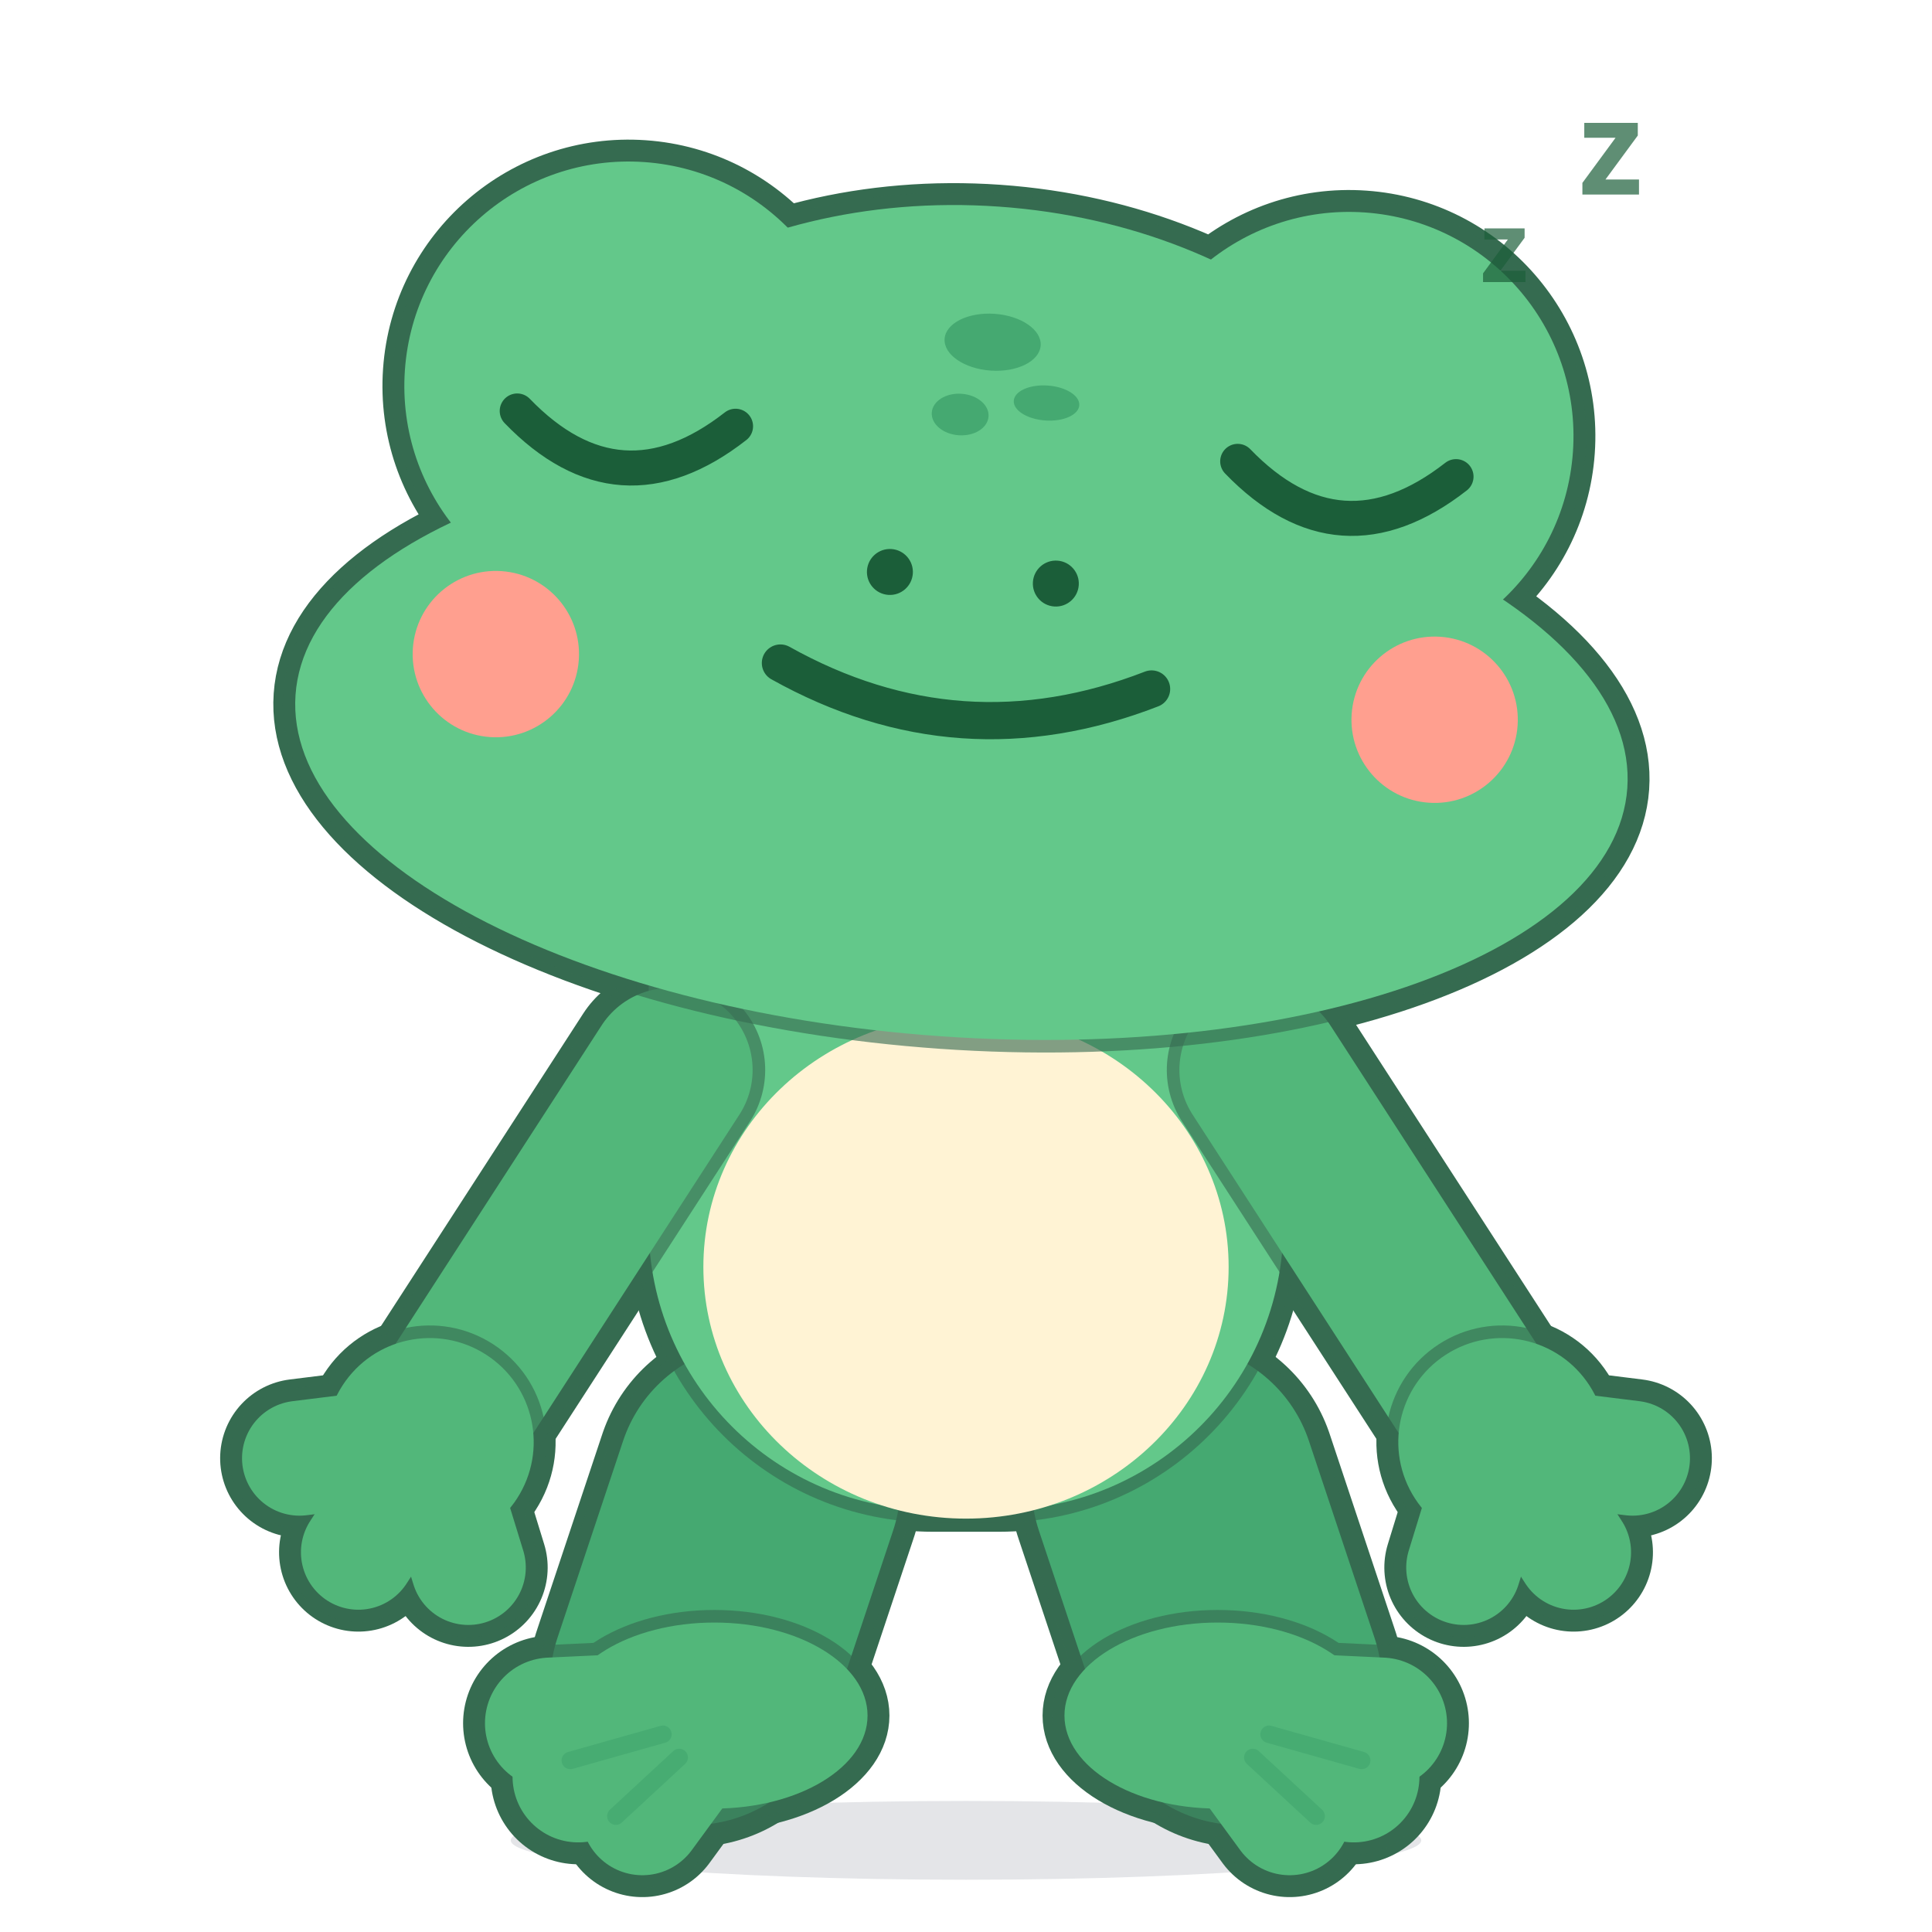
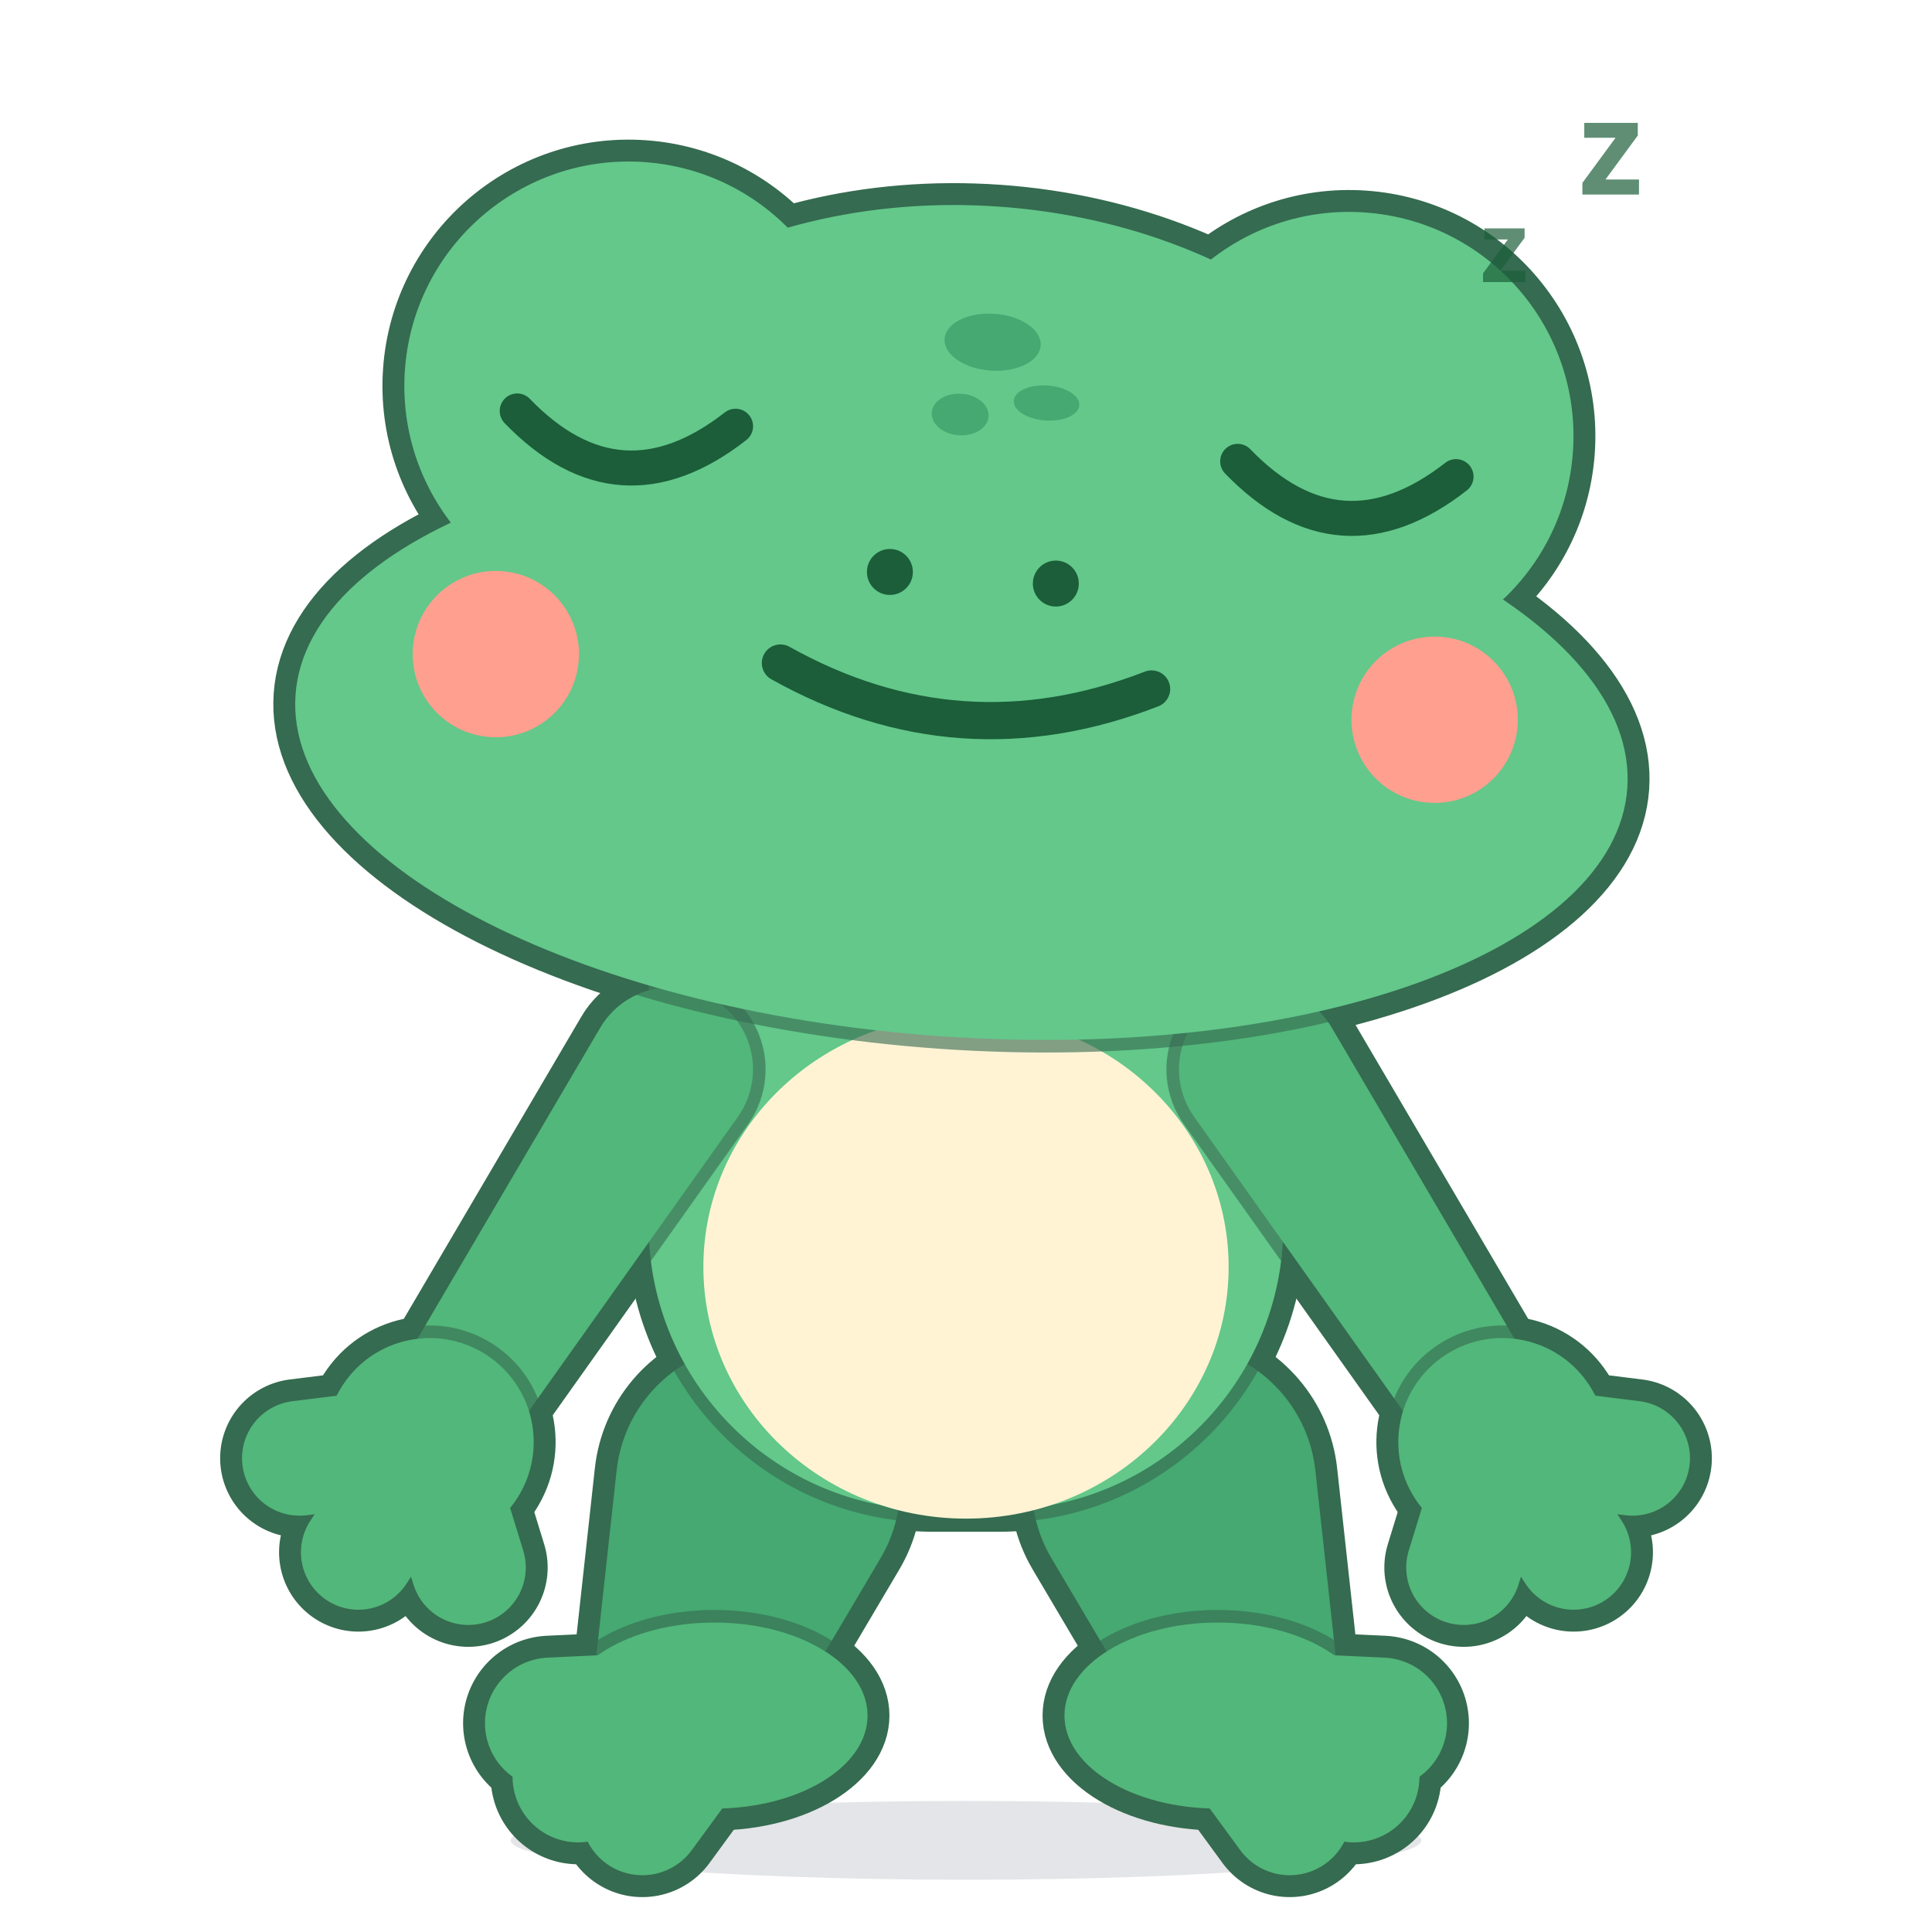
<svg xmlns="http://www.w3.org/2000/svg" viewBox="0 0 512 512" width="512" height="512">
  <g transform="translate(38.5 22.55) scale(2.9)">
    <g id="hop-root">
      <g id="shadow">
        <ellipse cx="75" cy="160.40" rx="41.6" ry="3.6" fill="#243047" opacity="0.128" />
      </g>
      <g id="hop-figure" transform="translate(0 4) translate(75 100) rotate(0) translate(-75 -100)">
        <g id="hop-silhouette" fill="#356B50" stroke="#356B50" stroke-linejoin="round" stroke-linecap="round">
          <g transform="translate(56 124) rotate(108.43)">
-             <path d="M 0 0 L 18.97 0" fill="none" stroke-width="30" />
+             <path d="M 2.74 -12.71 L 20.87 -8.8 A 9 9 0 0 1 20.87 8.8 L 2.74 12.71 A 13 13 0 1 1 2.74 -12.71 Z" stroke-width="4" />
            <g transform="translate(18.97 0) rotate(-108.43) translate(2 3)">
              <path d="M 14 0 C 14 4.69 7.73 8.5 0 8.5 C -7.73 8.5 -14 4.69 -14 0 C -14 -4.69 -7.73 -8.5 0 -8.5 C 7.73 -8.5 14 -4.69 14 0 Z" stroke-width="4" />
              <path d="M 0 0 L -14.96 0.7" fill="none" stroke-width="16" />
              <path d="M 0 0 L -12.44 5.59" fill="none" stroke-width="16" />
              <path d="M 0 0 L -6.58 8.99" fill="none" stroke-width="15.2" />
            </g>
          </g>
          <g transform="translate(94 124) rotate(71.57)">
-             <path d="M 0 0 L 18.97 0" fill="none" stroke-width="30" />
+             <path d="M 2.74 -12.71 L 20.87 -8.8 A 9 9 0 0 1 20.87 8.8 L 2.74 12.71 A 13 13 0 1 1 2.74 -12.71 Z" stroke-width="4" />
            <g transform="translate(18.97 0) rotate(-71.57) translate(-2 3)">
              <path d="M 14 0 C 14 4.69 7.73 8.5 0 8.5 C -7.73 8.5 -14 4.69 -14 0 C -14 -4.69 -7.73 -8.5 0 -8.5 C 7.73 -8.5 14 -4.69 14 0 Z" stroke-width="4" />
              <path d="M 0 0 L 14.96 0.7" fill="none" stroke-width="16" />
              <path d="M 0 0 L 12.44 5.59" fill="none" stroke-width="16" />
              <path d="M 0 0 L 6.58 8.99" fill="none" stroke-width="15.2" />
            </g>
          </g>
          <path d="M 46 58.8 H 104 V 100.2 A 26 26 0 0 1 78 126.2 H 72 A 26 26 0 0 1 46 100.2 Z" stroke-width="4" />
          <g transform="translate(48 86) rotate(122.91)">
-             <path d="M 0 0 L 40.5 0" fill="none" stroke-width="19" />
+             <path d="M 0.32 -7.49 L 40.75 -5.74 A 5.75 5.75 0 0 1 40.75 5.74 L 0.32 7.49 A 7.5 7.5 0 1 1 0.32 -7.49 Z" stroke-width="4" />
            <g transform="translate(40.5 0)">
              <path d="M 9.5 0 C 9.5 5.25 5.25 9.5 0 9.5 C -5.25 9.5 -9.5 5.25 -9.5 0 C -9.5 -5.25 -5.25 -9.5 0 -9.5 C 5.25 -9.5 9.5 -5.25 9.5 0 Z" stroke-width="4" />
              <path d="M 0 0 L 7.71 -9.19" fill="none" stroke-width="14.5" />
              <path d="M 0 0 L 12 0" fill="none" stroke-width="14.5" />
              <path d="M 0 0 L 7.71 9.19" fill="none" stroke-width="14.5" />
            </g>
          </g>
          <g transform="translate(102 86) rotate(57.09)">
-             <path d="M 0 0 L 40.5 0" fill="none" stroke-width="19" />
+             <path d="M 0.32 -7.49 L 40.75 -5.74 A 5.75 5.75 0 0 1 40.75 5.74 L 0.32 7.49 A 7.5 7.5 0 1 1 0.32 -7.49 Z" stroke-width="4" />
            <g transform="translate(40.5 0)">
              <path d="M 9.5 0 C 9.5 5.25 5.25 9.5 0 9.5 C -5.25 9.5 -9.5 5.25 -9.5 0 C -9.5 -5.25 -5.25 -9.5 0 -9.5 C 5.25 -9.5 9.5 -5.25 9.5 0 Z" stroke-width="4" />
              <path d="M 0 0 L 7.71 -9.19" fill="none" stroke-width="14.5" />
              <path d="M 0 0 L 12 0" fill="none" stroke-width="14.5" />
              <path d="M 0 0 L 7.71 9.19" fill="none" stroke-width="14.5" />
            </g>
          </g>
          <g transform="rotate(4 75 50)">
            <path d="M 119 40 C 119 58.23 99.3 73 75 73 C 50.7 73 31 58.23 31 40 C 31 21.77 50.7 7 75 7 C 99.3 7 119 21.77 119 40 Z M 136 56 C 136 70.91 108.69 83 75 83 C 41.31 83 14 70.91 14 56 C 14 41.09 41.31 29 75 29 C 108.69 29 136 41.09 136 56 Z M 62.9 25.7 C 62.9 37.02 53.72 46.2 42.4 46.2 C 31.08 46.2 21.9 37.02 21.9 25.7 C 21.9 14.38 31.08 5.2 42.4 5.2 C 53.72 5.2 62.9 14.38 62.9 25.7 Z M 128.9 25.7 C 128.9 37.02 119.72 46.2 108.4 46.2 C 97.08 46.2 87.9 37.02 87.9 25.7 C 87.9 14.38 97.08 5.2 108.4 5.2 C 119.72 5.2 128.9 14.38 128.9 25.7 Z" stroke-width="4" />
          </g>
        </g>
        <g id="left-leg" transform="translate(56 124) rotate(108.43)">
          <g fill="#356B50" stroke="#356B50" stroke-linejoin="round" stroke-linecap="round" opacity="0.62">
-             <path d="M 0 0 L 18.97 0" fill="none" stroke-width="28.3" />
+             <path d="M 2.74 -12.71 L 20.87 -8.8 A 9 9 0 0 1 20.87 8.8 L 2.74 12.71 A 13 13 0 1 1 2.74 -12.71 Z" stroke-width="2.3" />
          </g>
-           <line x1="0" y1="0" x2="18.97" y2="0" stroke="#45A971" stroke-width="26" stroke-linecap="round" />
+           <path d="M 2.74 -12.71 L 20.87 -8.8 A 9 9 0 0 1 20.87 8.8 L 2.74 12.71 A 13 13 0 1 1 2.74 -12.71 Z" fill="#45A971" />
          <g id="left-foot" transform="translate(18.97 0) rotate(-108.43) translate(2 3)">
            <g fill="#356B50" stroke="#356B50" stroke-linejoin="round" stroke-linecap="round" opacity="0.62">
              <path d="M 14 0 C 14 4.69 7.73 8.5 0 8.5 C -7.73 8.5 -14 4.69 -14 0 C -14 -4.69 -7.73 -8.5 0 -8.5 C 7.73 -8.5 14 -4.69 14 0 Z" stroke-width="2.3" />
              <path d="M 0 0 L -14.96 0.7" fill="none" stroke-width="14.3" />
              <path d="M 0 0 L -12.44 5.59" fill="none" stroke-width="14.3" />
              <path d="M 0 0 L -6.58 8.99" fill="none" stroke-width="13.5" />
            </g>
            <ellipse cx="0" cy="0" rx="14" ry="8.5" fill="#52B77A" />
            <line x1="0" y1="0" x2="-14.96" y2="0.7" stroke="#52B77A" stroke-width="12" stroke-linecap="round" />
            <line x1="0" y1="0" x2="-12.44" y2="5.59" stroke="#52B77A" stroke-width="12" stroke-linecap="round" />
            <line x1="0" y1="0" x2="-6.58" y2="8.99" stroke="#52B77A" stroke-width="11.2" stroke-linecap="round" />
-             <line x1="-4.7" y1="1.71" x2="-13.16" y2="4.1" stroke="#45A971" stroke-width="1.6" stroke-linecap="round" opacity="0.8" />
-             <line x1="-3.21" y1="3.83" x2="-9" y2="9.19" stroke="#45A971" stroke-width="1.6" stroke-linecap="round" opacity="0.8" />
          </g>
        </g>
        <g id="right-leg" transform="translate(94 124) rotate(71.57)">
          <g fill="#356B50" stroke="#356B50" stroke-linejoin="round" stroke-linecap="round" opacity="0.62">
-             <path d="M 0 0 L 18.97 0" fill="none" stroke-width="28.3" />
+             <path d="M 2.74 -12.71 L 20.87 -8.8 A 9 9 0 0 1 20.87 8.8 L 2.74 12.71 A 13 13 0 1 1 2.74 -12.71 Z" stroke-width="2.3" />
          </g>
-           <line x1="0" y1="0" x2="18.97" y2="0" stroke="#45A971" stroke-width="26" stroke-linecap="round" />
+           <path d="M 2.74 -12.71 L 20.87 -8.8 A 9 9 0 0 1 20.87 8.8 L 2.74 12.71 A 13 13 0 1 1 2.74 -12.71 Z" fill="#45A971" />
          <g id="right-foot" transform="translate(18.97 0) rotate(-71.57) translate(-2 3)">
            <g fill="#356B50" stroke="#356B50" stroke-linejoin="round" stroke-linecap="round" opacity="0.62">
              <path d="M 14 0 C 14 4.69 7.73 8.5 0 8.5 C -7.73 8.5 -14 4.69 -14 0 C -14 -4.69 -7.73 -8.5 0 -8.5 C 7.73 -8.5 14 -4.69 14 0 Z" stroke-width="2.3" />
              <path d="M 0 0 L 14.96 0.7" fill="none" stroke-width="14.3" />
              <path d="M 0 0 L 12.44 5.59" fill="none" stroke-width="14.3" />
              <path d="M 0 0 L 6.58 8.99" fill="none" stroke-width="13.5" />
            </g>
            <ellipse cx="0" cy="0" rx="14" ry="8.5" fill="#52B77A" />
            <line x1="0" y1="0" x2="14.96" y2="0.7" stroke="#52B77A" stroke-width="12" stroke-linecap="round" />
            <line x1="0" y1="0" x2="12.44" y2="5.59" stroke="#52B77A" stroke-width="12" stroke-linecap="round" />
            <line x1="0" y1="0" x2="6.58" y2="8.99" stroke="#52B77A" stroke-width="11.2" stroke-linecap="round" />
-             <line x1="4.7" y1="1.71" x2="13.16" y2="4.1" stroke="#45A971" stroke-width="1.6" stroke-linecap="round" opacity="0.8" />
-             <line x1="3.21" y1="3.83" x2="9" y2="9.19" stroke="#45A971" stroke-width="1.6" stroke-linecap="round" opacity="0.8" />
          </g>
        </g>
        <g id="body">
          <g fill="#356B50" stroke="#356B50" stroke-linejoin="round" stroke-linecap="round" opacity="0.62">
            <path d="M 46 58.8 H 104 V 100.2 A 26 26 0 0 1 78 126.2 H 72 A 26 26 0 0 1 46 100.2 Z" stroke-width="2.3" />
          </g>
          <path d="M 46 58.8 H 104 V 100.2 A 26 26 0 0 1 78 126.2 H 72 A 26 26 0 0 1 46 100.2 Z" fill="#63C88A" />
        </g>
        <g id="belly">
          <ellipse cx="75" cy="104" rx="24" ry="23" fill="#FFF3D4" />
        </g>
        <g id="left-arm" transform="translate(48 86) rotate(122.91)">
          <g fill="#356B50" stroke="#356B50" stroke-linejoin="round" stroke-linecap="round" opacity="0.62">
-             <path d="M 0 0 L 40.5 0" fill="none" stroke-width="17.3" />
+             <path d="M 0.32 -7.49 L 40.75 -5.74 A 5.75 5.75 0 0 1 40.75 5.74 L 0.32 7.49 A 7.5 7.5 0 1 1 0.32 -7.49 Z" stroke-width="2.3" />
          </g>
-           <line x1="0" y1="0" x2="40.5" y2="0" stroke="#52B77A" stroke-width="15" stroke-linecap="round" />
+           <path d="M 0.32 -7.49 L 40.75 -5.74 A 5.75 5.75 0 0 1 40.75 5.74 L 0.32 7.49 A 7.5 7.5 0 1 1 0.32 -7.49 Z" fill="#52B77A" />
          <g id="left-hand" transform="translate(40.5 0)">
            <g fill="#356B50" stroke="#356B50" stroke-linejoin="round" stroke-linecap="round" opacity="0.62">
              <path d="M 9.5 0 C 9.5 5.25 5.25 9.5 0 9.5 C -5.25 9.5 -9.5 5.25 -9.5 0 C -9.5 -5.25 -5.25 -9.5 0 -9.5 C 5.25 -9.5 9.5 -5.25 9.5 0 Z" stroke-width="2.3" />
              <path d="M 0 0 L 7.71 -9.19" fill="none" stroke-width="12.8" />
              <path d="M 0 0 L 12 0" fill="none" stroke-width="12.8" />
              <path d="M 0 0 L 7.71 9.19" fill="none" stroke-width="12.8" />
            </g>
            <circle cx="0" cy="0" r="9.5" fill="#52B77A" />
            <line x1="0" y1="0" x2="7.71" y2="-9.19" stroke="#52B77A" stroke-width="10.5" stroke-linecap="round" />
            <line x1="0" y1="0" x2="12" y2="0" stroke="#52B77A" stroke-width="10.5" stroke-linecap="round" />
            <line x1="0" y1="0" x2="7.71" y2="9.19" stroke="#52B77A" stroke-width="10.5" stroke-linecap="round" />
          </g>
        </g>
        <g id="right-arm" transform="translate(102 86) rotate(57.09)">
          <g fill="#356B50" stroke="#356B50" stroke-linejoin="round" stroke-linecap="round" opacity="0.62">
-             <path d="M 0 0 L 40.5 0" fill="none" stroke-width="17.3" />
+             <path d="M 0.32 -7.49 L 40.75 -5.74 A 5.75 5.75 0 0 1 40.75 5.74 L 0.32 7.49 A 7.5 7.5 0 1 1 0.32 -7.49 Z" stroke-width="2.3" />
          </g>
-           <line x1="0" y1="0" x2="40.5" y2="0" stroke="#52B77A" stroke-width="15" stroke-linecap="round" />
+           <path d="M 0.32 -7.49 L 40.75 -5.74 A 5.75 5.75 0 0 1 40.75 5.74 L 0.32 7.49 A 7.5 7.5 0 1 1 0.32 -7.49 Z" fill="#52B77A" />
          <g id="right-hand" transform="translate(40.5 0)">
            <g fill="#356B50" stroke="#356B50" stroke-linejoin="round" stroke-linecap="round" opacity="0.62">
              <path d="M 9.5 0 C 9.5 5.25 5.25 9.5 0 9.5 C -5.25 9.5 -9.5 5.25 -9.5 0 C -9.5 -5.25 -5.25 -9.5 0 -9.5 C 5.25 -9.5 9.5 -5.25 9.5 0 Z" stroke-width="2.3" />
              <path d="M 0 0 L 7.71 -9.19" fill="none" stroke-width="12.8" />
              <path d="M 0 0 L 12 0" fill="none" stroke-width="12.8" />
              <path d="M 0 0 L 7.71 9.19" fill="none" stroke-width="12.8" />
            </g>
            <circle cx="0" cy="0" r="9.5" fill="#52B77A" />
            <line x1="0" y1="0" x2="7.71" y2="-9.19" stroke="#52B77A" stroke-width="10.5" stroke-linecap="round" />
            <line x1="0" y1="0" x2="12" y2="0" stroke="#52B77A" stroke-width="10.5" stroke-linecap="round" />
            <line x1="0" y1="0" x2="7.71" y2="9.19" stroke="#52B77A" stroke-width="10.5" stroke-linecap="round" />
          </g>
        </g>
        <g id="head" transform="rotate(4 75 50)">
          <g fill="#356B50" stroke="#356B50" stroke-linejoin="round" stroke-linecap="round" opacity="0.62">
            <path d="M 119 40 C 119 58.23 99.3 73 75 73 C 50.7 73 31 58.23 31 40 C 31 21.77 50.7 7 75 7 C 99.3 7 119 21.77 119 40 Z M 136 56 C 136 70.91 108.69 83 75 83 C 41.31 83 14 70.91 14 56 C 14 41.09 41.31 29 75 29 C 108.69 29 136 41.09 136 56 Z M 62.9 25.7 C 62.9 37.02 53.72 46.2 42.4 46.2 C 31.08 46.2 21.9 37.02 21.9 25.7 C 21.9 14.38 31.08 5.2 42.4 5.2 C 53.72 5.2 62.9 14.38 62.9 25.7 Z M 128.9 25.7 C 128.9 37.02 119.72 46.2 108.4 46.2 C 97.08 46.2 87.9 37.02 87.9 25.7 C 87.9 14.38 97.08 5.2 108.4 5.2 C 119.72 5.2 128.9 14.38 128.9 25.7 Z" stroke-width="2.3" />
          </g>
          <ellipse cx="75" cy="40" rx="44" ry="33" fill="#63C88A" />
          <ellipse cx="75" cy="56" rx="61" ry="27" fill="#63C88A" />
          <circle cx="42.4" cy="25.7" r="20.5" fill="#63C88A" />
          <circle cx="108.4" cy="25.7" r="20.5" fill="#63C88A" />
          <g id="accent-details">
            <ellipse cx="75.3" cy="19.4" rx="4.4" ry="2.6" fill="#45A971" />
            <ellipse cx="72.8" cy="26.2" rx="2.6" ry="1.9" fill="#45A971" />
            <ellipse cx="80.6" cy="24.6" rx="3.0" ry="1.6" fill="#45A971" />
          </g>
          <g id="eyes-group">
            <g id="left-eye">
              <path d="M 32.4 28.7 Q 42.4 37.7 52.4 28.7" fill="none" stroke="#1B5E39" stroke-width="3.2" stroke-linecap="round" />
            </g>
            <g id="right-eye">
              <path d="M 98.4 28.7 Q 108.4 37.7 118.4 28.7" fill="none" stroke="#1B5E39" stroke-width="3.2" stroke-linecap="round" />
            </g>
          </g>
          <g id="cheeks">
            <circle cx="32" cy="51" r="7.6" fill="#FF9F8F" />
            <circle cx="118" cy="51" r="7.6" fill="#FF9F8F" />
          </g>
          <circle cx="67.4" cy="41" r="2.1" fill="#1B5E39" />
          <circle cx="82.6" cy="41" r="2.1" fill="#1B5E39" />
          <g id="mouth">
            <path d="M 58 50 Q 75 58 92 50" fill="none" stroke="#1B5E39" stroke-width="3.4" stroke-linecap="round" />
          </g>
        </g>
        <g id="sleep-marks" fill="#1B5E39" font-family="system-ui, sans-serif" font-weight="800" opacity="0.7">
          <text x="122" y="14" font-size="9">z</text>
          <text x="131" y="6" font-size="12">z</text>
        </g>
      </g>
    </g>
  </g>
</svg>
